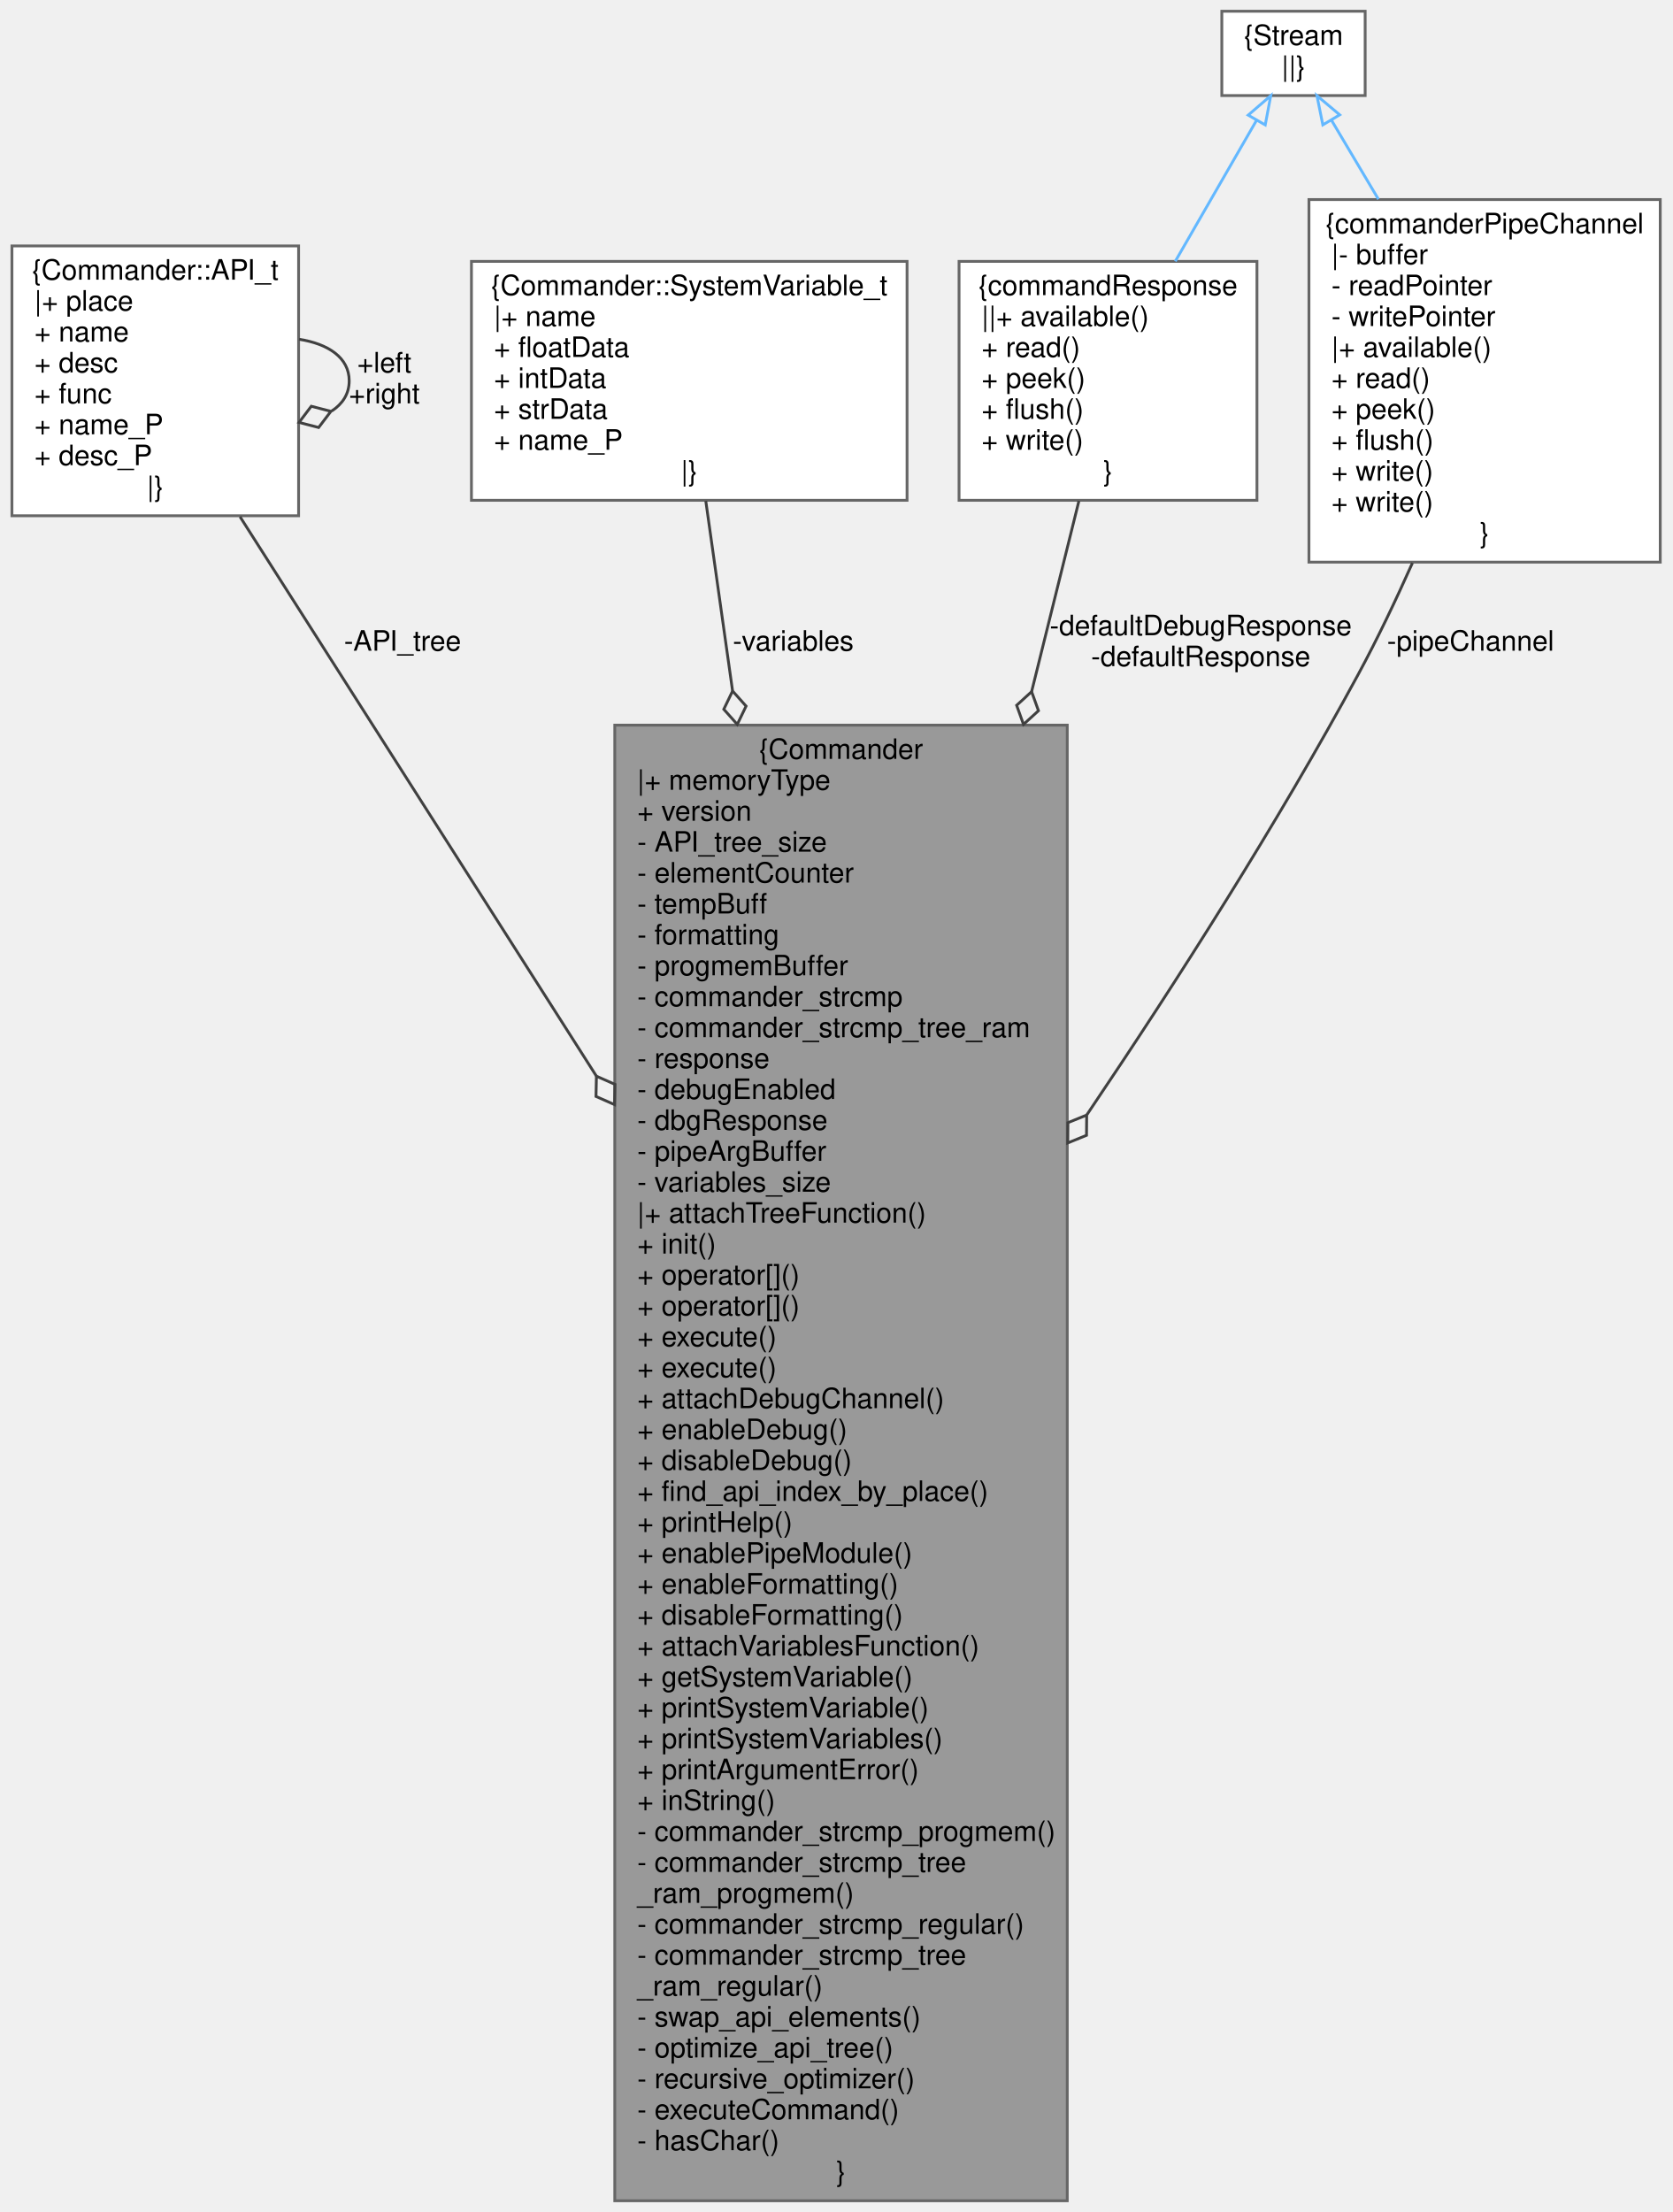
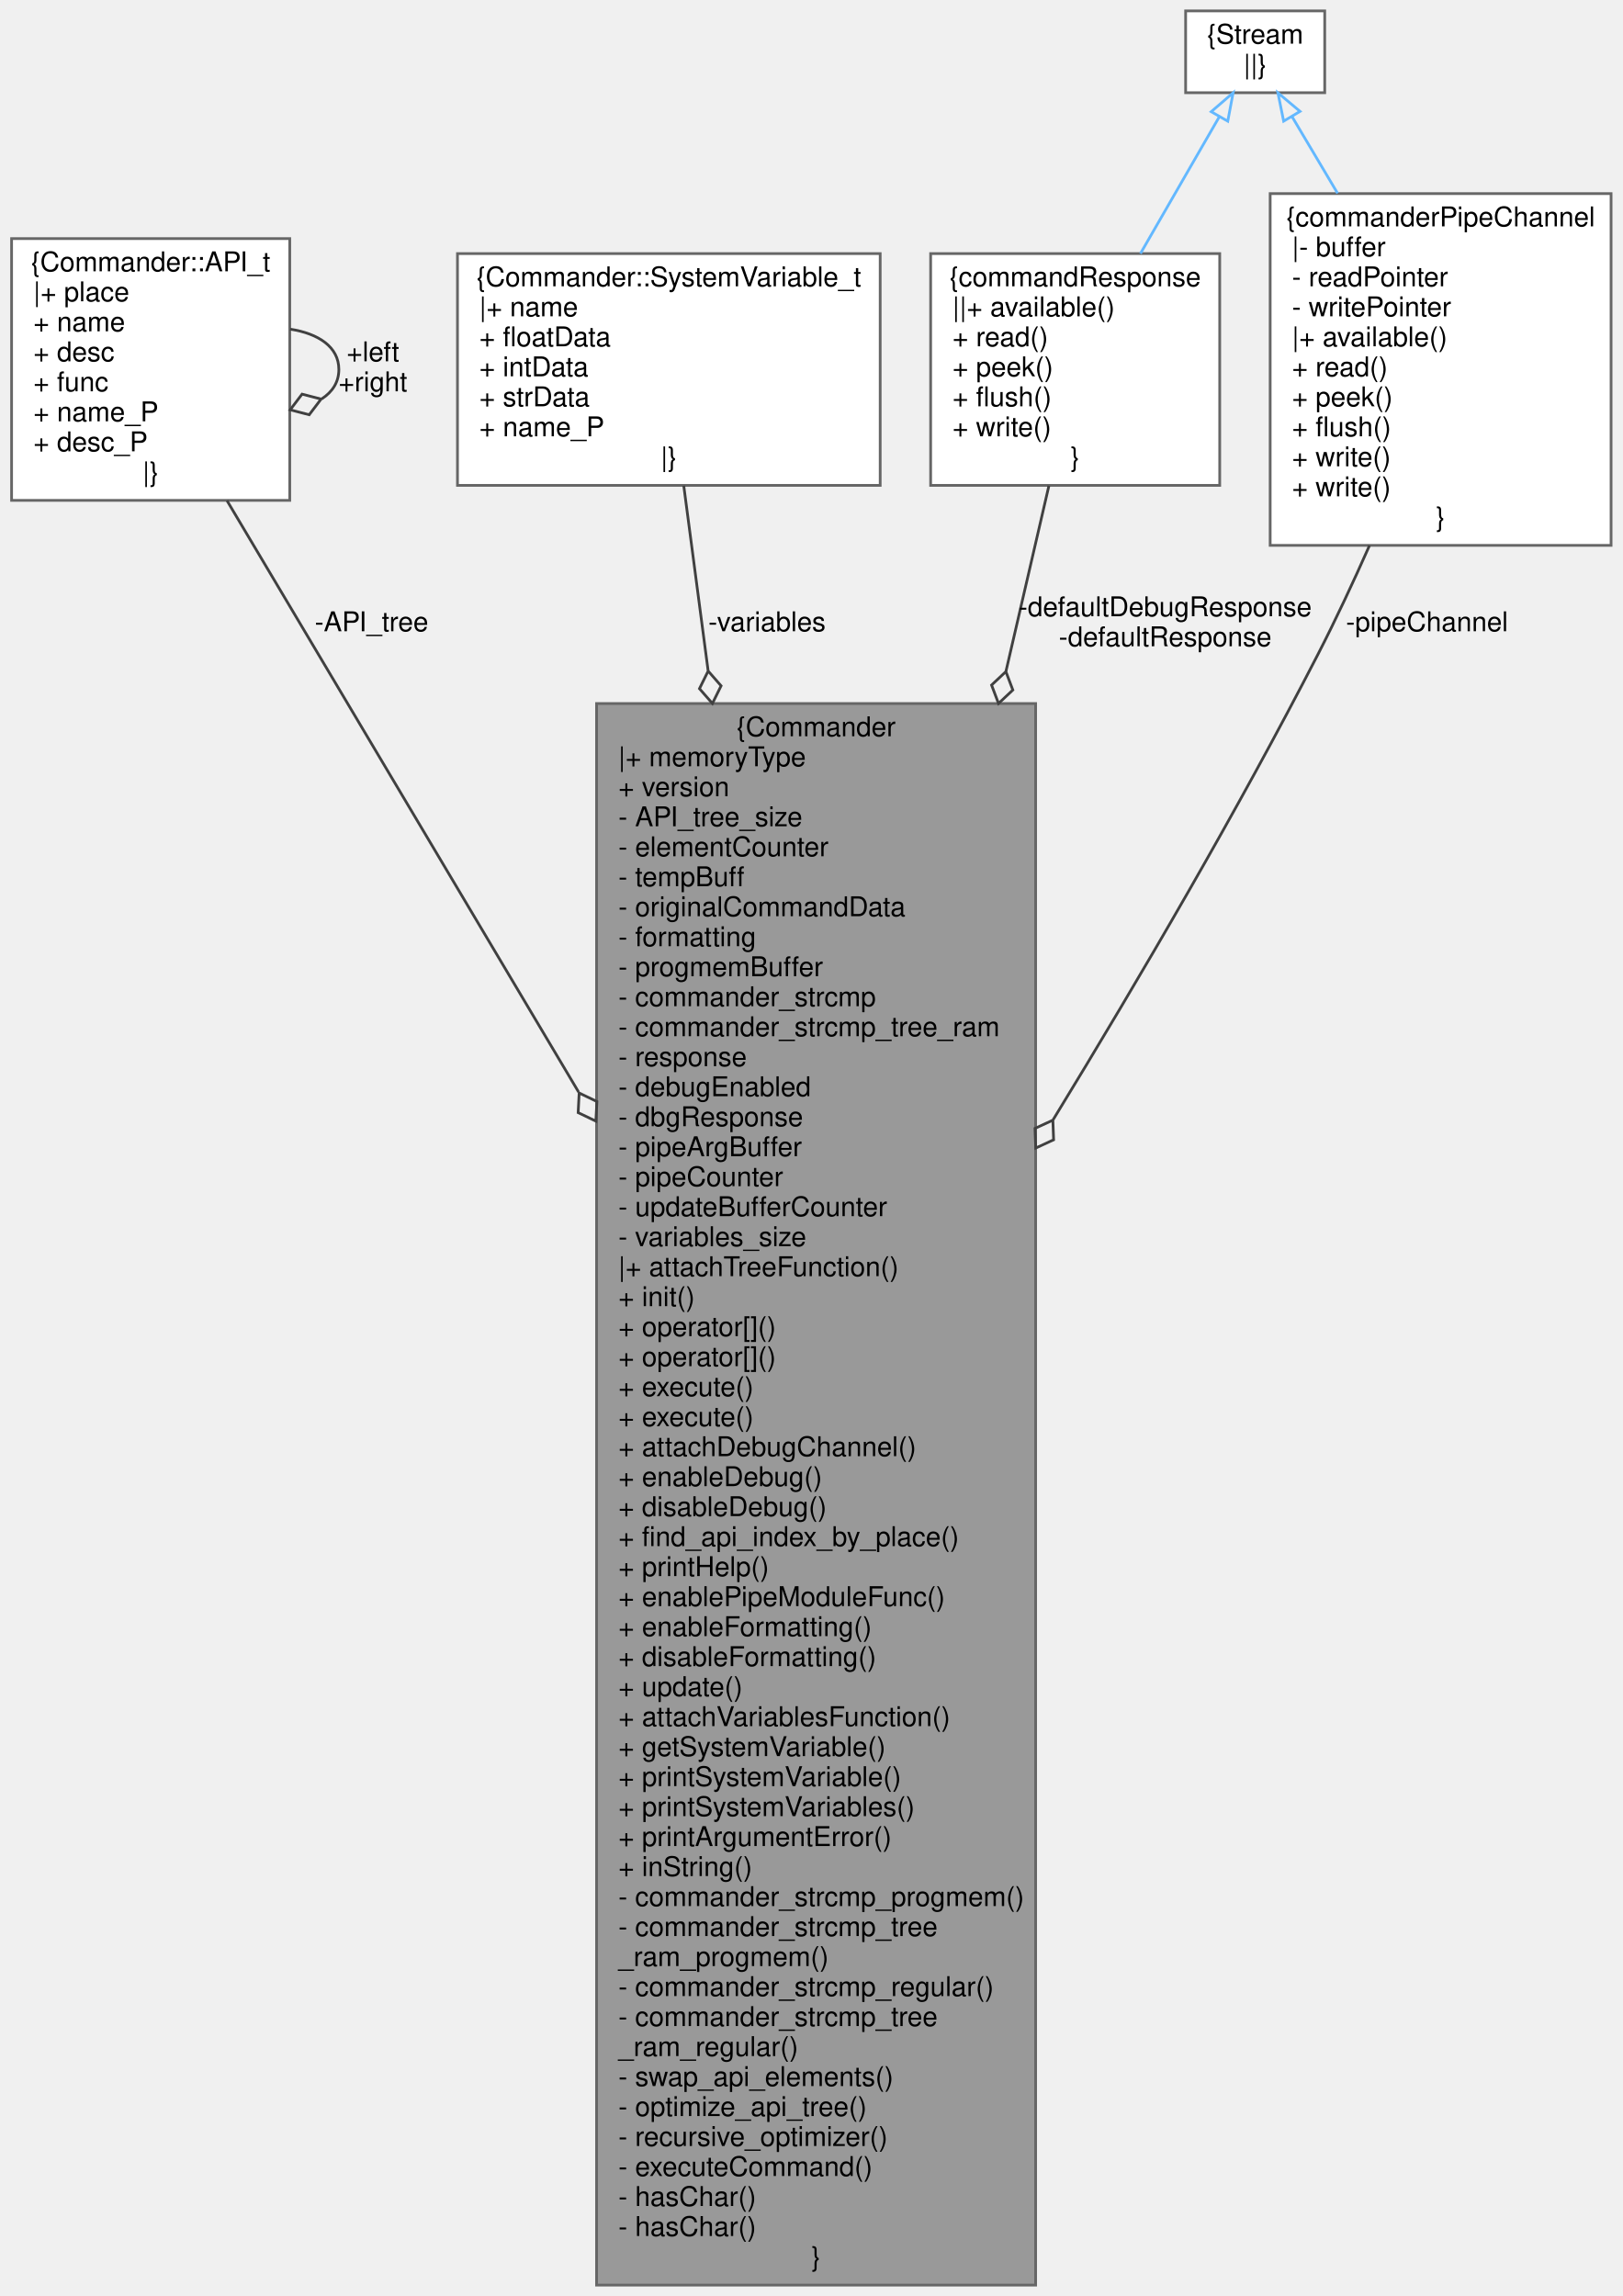
- <svg xmlns="http://www.w3.org/2000/svg" xmlns:xlink="http://www.w3.org/1999/xlink" width="595pt" height="787pt" viewBox="0.00 0.00 594.50 787.00">
-   <g id="graph0" class="graph" transform="scale(1 1) rotate(0) translate(4 783)">
+ <svg xmlns="http://www.w3.org/2000/svg" xmlns:xlink="http://www.w3.org/1999/xlink" width="595pt" height="842pt" viewBox="0.00 0.00 594.50 842.00">
+   <g id="graph0" class="graph" transform="scale(1 1) rotate(0) translate(4 838)">
    <g id="node1" class="node">
      <g id="a_node1">
        <a xlink:title="Commander class.">
-           <polygon fill="#999999" stroke="#666666" points="375.5,-525 214.5,-525 214.5,0 375.5,0 375.5,-525" />
-           <text text-anchor="middle" x="295" y="-513" font-family="Helvetica,sans-Serif" font-size="10.00">{Commander</text>
-           <text text-anchor="start" x="222.5" y="-502" font-family="Helvetica,sans-Serif" font-size="10.00">|+ memoryType</text>
-           <text text-anchor="start" x="222.5" y="-491" font-family="Helvetica,sans-Serif" font-size="10.00">+ version</text>
-           <text text-anchor="start" x="222.5" y="-480" font-family="Helvetica,sans-Serif" font-size="10.00">- API_tree_size</text>
-           <text text-anchor="start" x="222.5" y="-469" font-family="Helvetica,sans-Serif" font-size="10.00">- elementCounter</text>
-           <text text-anchor="start" x="222.5" y="-458" font-family="Helvetica,sans-Serif" font-size="10.00">- tempBuff</text>
-           <text text-anchor="start" x="222.5" y="-447" font-family="Helvetica,sans-Serif" font-size="10.00">- formatting</text>
-           <text text-anchor="start" x="222.5" y="-436" font-family="Helvetica,sans-Serif" font-size="10.00">- progmemBuffer</text>
-           <text text-anchor="start" x="222.5" y="-425" font-family="Helvetica,sans-Serif" font-size="10.00">- commander_strcmp</text>
-           <text text-anchor="start" x="222.5" y="-414" font-family="Helvetica,sans-Serif" font-size="10.00">- commander_strcmp_tree_ram</text>
-           <text text-anchor="start" x="222.5" y="-403" font-family="Helvetica,sans-Serif" font-size="10.00">- response</text>
-           <text text-anchor="start" x="222.5" y="-392" font-family="Helvetica,sans-Serif" font-size="10.00">- debugEnabled</text>
-           <text text-anchor="start" x="222.5" y="-381" font-family="Helvetica,sans-Serif" font-size="10.00">- dbgResponse</text>
-           <text text-anchor="start" x="222.5" y="-370" font-family="Helvetica,sans-Serif" font-size="10.00">- pipeArgBuffer</text>
-           <text text-anchor="start" x="222.5" y="-359" font-family="Helvetica,sans-Serif" font-size="10.00">- variables_size</text>
-           <text text-anchor="start" x="222.5" y="-348" font-family="Helvetica,sans-Serif" font-size="10.00">|+ attachTreeFunction()</text>
-           <text text-anchor="start" x="222.5" y="-337" font-family="Helvetica,sans-Serif" font-size="10.00">+ init()</text>
-           <text text-anchor="start" x="222.5" y="-326" font-family="Helvetica,sans-Serif" font-size="10.00">+ operator[]()</text>
-           <text text-anchor="start" x="222.5" y="-315" font-family="Helvetica,sans-Serif" font-size="10.00">+ operator[]()</text>
-           <text text-anchor="start" x="222.5" y="-304" font-family="Helvetica,sans-Serif" font-size="10.00">+ execute()</text>
-           <text text-anchor="start" x="222.5" y="-293" font-family="Helvetica,sans-Serif" font-size="10.00">+ execute()</text>
-           <text text-anchor="start" x="222.5" y="-282" font-family="Helvetica,sans-Serif" font-size="10.00">+ attachDebugChannel()</text>
-           <text text-anchor="start" x="222.5" y="-271" font-family="Helvetica,sans-Serif" font-size="10.00">+ enableDebug()</text>
-           <text text-anchor="start" x="222.5" y="-260" font-family="Helvetica,sans-Serif" font-size="10.00">+ disableDebug()</text>
-           <text text-anchor="start" x="222.5" y="-249" font-family="Helvetica,sans-Serif" font-size="10.00">+ find_api_index_by_place()</text>
-           <text text-anchor="start" x="222.5" y="-238" font-family="Helvetica,sans-Serif" font-size="10.00">+ printHelp()</text>
-           <text text-anchor="start" x="222.5" y="-227" font-family="Helvetica,sans-Serif" font-size="10.00">+ enablePipeModule()</text>
-           <text text-anchor="start" x="222.5" y="-216" font-family="Helvetica,sans-Serif" font-size="10.00">+ enableFormatting()</text>
-           <text text-anchor="start" x="222.5" y="-205" font-family="Helvetica,sans-Serif" font-size="10.00">+ disableFormatting()</text>
-           <text text-anchor="start" x="222.5" y="-194" font-family="Helvetica,sans-Serif" font-size="10.00">+ attachVariablesFunction()</text>
-           <text text-anchor="start" x="222.5" y="-183" font-family="Helvetica,sans-Serif" font-size="10.00">+ getSystemVariable()</text>
-           <text text-anchor="start" x="222.5" y="-172" font-family="Helvetica,sans-Serif" font-size="10.00">+ printSystemVariable()</text>
-           <text text-anchor="start" x="222.5" y="-161" font-family="Helvetica,sans-Serif" font-size="10.00">+ printSystemVariables()</text>
-           <text text-anchor="start" x="222.5" y="-150" font-family="Helvetica,sans-Serif" font-size="10.00">+ printArgumentError()</text>
-           <text text-anchor="start" x="222.5" y="-139" font-family="Helvetica,sans-Serif" font-size="10.00">+ inString()</text>
-           <text text-anchor="start" x="222.5" y="-128" font-family="Helvetica,sans-Serif" font-size="10.00">- commander_strcmp_progmem()</text>
-           <text text-anchor="start" x="222.5" y="-117" font-family="Helvetica,sans-Serif" font-size="10.00">- commander_strcmp_tree</text>
-           <text text-anchor="start" x="222.5" y="-106" font-family="Helvetica,sans-Serif" font-size="10.00">_ram_progmem()</text>
-           <text text-anchor="start" x="222.5" y="-95" font-family="Helvetica,sans-Serif" font-size="10.00">- commander_strcmp_regular()</text>
-           <text text-anchor="start" x="222.5" y="-84" font-family="Helvetica,sans-Serif" font-size="10.00">- commander_strcmp_tree</text>
-           <text text-anchor="start" x="222.5" y="-73" font-family="Helvetica,sans-Serif" font-size="10.00">_ram_regular()</text>
-           <text text-anchor="start" x="222.5" y="-62" font-family="Helvetica,sans-Serif" font-size="10.00">- swap_api_elements()</text>
-           <text text-anchor="start" x="222.5" y="-51" font-family="Helvetica,sans-Serif" font-size="10.00">- optimize_api_tree()</text>
-           <text text-anchor="start" x="222.5" y="-40" font-family="Helvetica,sans-Serif" font-size="10.00">- recursive_optimizer()</text>
-           <text text-anchor="start" x="222.5" y="-29" font-family="Helvetica,sans-Serif" font-size="10.00">- executeCommand()</text>
+           <polygon fill="#999999" stroke="#666666" points="375.5,-580 214.5,-580 214.5,0 375.5,0 375.5,-580" />
+           <text text-anchor="middle" x="295" y="-568" font-family="Helvetica,sans-Serif" font-size="10.00">{Commander</text>
+           <text text-anchor="start" x="222.5" y="-557" font-family="Helvetica,sans-Serif" font-size="10.00">|+ memoryType</text>
+           <text text-anchor="start" x="222.5" y="-546" font-family="Helvetica,sans-Serif" font-size="10.00">+ version</text>
+           <text text-anchor="start" x="222.5" y="-535" font-family="Helvetica,sans-Serif" font-size="10.00">- API_tree_size</text>
+           <text text-anchor="start" x="222.5" y="-524" font-family="Helvetica,sans-Serif" font-size="10.00">- elementCounter</text>
+           <text text-anchor="start" x="222.5" y="-513" font-family="Helvetica,sans-Serif" font-size="10.00">- tempBuff</text>
+           <text text-anchor="start" x="222.5" y="-502" font-family="Helvetica,sans-Serif" font-size="10.00">- originalCommandData</text>
+           <text text-anchor="start" x="222.5" y="-491" font-family="Helvetica,sans-Serif" font-size="10.00">- formatting</text>
+           <text text-anchor="start" x="222.5" y="-480" font-family="Helvetica,sans-Serif" font-size="10.00">- progmemBuffer</text>
+           <text text-anchor="start" x="222.5" y="-469" font-family="Helvetica,sans-Serif" font-size="10.00">- commander_strcmp</text>
+           <text text-anchor="start" x="222.5" y="-458" font-family="Helvetica,sans-Serif" font-size="10.00">- commander_strcmp_tree_ram</text>
+           <text text-anchor="start" x="222.5" y="-447" font-family="Helvetica,sans-Serif" font-size="10.00">- response</text>
+           <text text-anchor="start" x="222.5" y="-436" font-family="Helvetica,sans-Serif" font-size="10.00">- debugEnabled</text>
+           <text text-anchor="start" x="222.5" y="-425" font-family="Helvetica,sans-Serif" font-size="10.00">- dbgResponse</text>
+           <text text-anchor="start" x="222.5" y="-414" font-family="Helvetica,sans-Serif" font-size="10.00">- pipeArgBuffer</text>
+           <text text-anchor="start" x="222.5" y="-403" font-family="Helvetica,sans-Serif" font-size="10.00">- pipeCounter</text>
+           <text text-anchor="start" x="222.5" y="-392" font-family="Helvetica,sans-Serif" font-size="10.00">- updateBufferCounter</text>
+           <text text-anchor="start" x="222.5" y="-381" font-family="Helvetica,sans-Serif" font-size="10.00">- variables_size</text>
+           <text text-anchor="start" x="222.5" y="-370" font-family="Helvetica,sans-Serif" font-size="10.00">|+ attachTreeFunction()</text>
+           <text text-anchor="start" x="222.5" y="-359" font-family="Helvetica,sans-Serif" font-size="10.00">+ init()</text>
+           <text text-anchor="start" x="222.5" y="-348" font-family="Helvetica,sans-Serif" font-size="10.00">+ operator[]()</text>
+           <text text-anchor="start" x="222.5" y="-337" font-family="Helvetica,sans-Serif" font-size="10.00">+ operator[]()</text>
+           <text text-anchor="start" x="222.5" y="-326" font-family="Helvetica,sans-Serif" font-size="10.00">+ execute()</text>
+           <text text-anchor="start" x="222.5" y="-315" font-family="Helvetica,sans-Serif" font-size="10.00">+ execute()</text>
+           <text text-anchor="start" x="222.5" y="-304" font-family="Helvetica,sans-Serif" font-size="10.00">+ attachDebugChannel()</text>
+           <text text-anchor="start" x="222.5" y="-293" font-family="Helvetica,sans-Serif" font-size="10.00">+ enableDebug()</text>
+           <text text-anchor="start" x="222.5" y="-282" font-family="Helvetica,sans-Serif" font-size="10.00">+ disableDebug()</text>
+           <text text-anchor="start" x="222.5" y="-271" font-family="Helvetica,sans-Serif" font-size="10.00">+ find_api_index_by_place()</text>
+           <text text-anchor="start" x="222.5" y="-260" font-family="Helvetica,sans-Serif" font-size="10.00">+ printHelp()</text>
+           <text text-anchor="start" x="222.5" y="-249" font-family="Helvetica,sans-Serif" font-size="10.00">+ enablePipeModuleFunc()</text>
+           <text text-anchor="start" x="222.5" y="-238" font-family="Helvetica,sans-Serif" font-size="10.00">+ enableFormatting()</text>
+           <text text-anchor="start" x="222.5" y="-227" font-family="Helvetica,sans-Serif" font-size="10.00">+ disableFormatting()</text>
+           <text text-anchor="start" x="222.5" y="-216" font-family="Helvetica,sans-Serif" font-size="10.00">+ update()</text>
+           <text text-anchor="start" x="222.5" y="-205" font-family="Helvetica,sans-Serif" font-size="10.00">+ attachVariablesFunction()</text>
+           <text text-anchor="start" x="222.5" y="-194" font-family="Helvetica,sans-Serif" font-size="10.00">+ getSystemVariable()</text>
+           <text text-anchor="start" x="222.5" y="-183" font-family="Helvetica,sans-Serif" font-size="10.00">+ printSystemVariable()</text>
+           <text text-anchor="start" x="222.5" y="-172" font-family="Helvetica,sans-Serif" font-size="10.00">+ printSystemVariables()</text>
+           <text text-anchor="start" x="222.5" y="-161" font-family="Helvetica,sans-Serif" font-size="10.00">+ printArgumentError()</text>
+           <text text-anchor="start" x="222.5" y="-150" font-family="Helvetica,sans-Serif" font-size="10.00">+ inString()</text>
+           <text text-anchor="start" x="222.5" y="-139" font-family="Helvetica,sans-Serif" font-size="10.00">- commander_strcmp_progmem()</text>
+           <text text-anchor="start" x="222.5" y="-128" font-family="Helvetica,sans-Serif" font-size="10.00">- commander_strcmp_tree</text>
+           <text text-anchor="start" x="222.5" y="-117" font-family="Helvetica,sans-Serif" font-size="10.00">_ram_progmem()</text>
+           <text text-anchor="start" x="222.5" y="-106" font-family="Helvetica,sans-Serif" font-size="10.00">- commander_strcmp_regular()</text>
+           <text text-anchor="start" x="222.5" y="-95" font-family="Helvetica,sans-Serif" font-size="10.00">- commander_strcmp_tree</text>
+           <text text-anchor="start" x="222.5" y="-84" font-family="Helvetica,sans-Serif" font-size="10.00">_ram_regular()</text>
+           <text text-anchor="start" x="222.5" y="-73" font-family="Helvetica,sans-Serif" font-size="10.00">- swap_api_elements()</text>
+           <text text-anchor="start" x="222.5" y="-62" font-family="Helvetica,sans-Serif" font-size="10.00">- optimize_api_tree()</text>
+           <text text-anchor="start" x="222.5" y="-51" font-family="Helvetica,sans-Serif" font-size="10.00">- recursive_optimizer()</text>
+           <text text-anchor="start" x="222.5" y="-40" font-family="Helvetica,sans-Serif" font-size="10.00">- executeCommand()</text>
+           <text text-anchor="start" x="222.5" y="-29" font-family="Helvetica,sans-Serif" font-size="10.00">- hasChar()</text>
          <text text-anchor="start" x="222.5" y="-18" font-family="Helvetica,sans-Serif" font-size="10.00">- hasChar()</text>
          <text text-anchor="middle" x="295" y="-7" font-family="Helvetica,sans-Serif" font-size="10.00">}</text>
        </a>
      </g>
    </g>
    <g id="node2" class="node">
      <g id="a_node2">
        <a xlink:href="struct_commander_1_1_a_p_i__t.html" target="_top" xlink:title="Structure for command data.">
-           <polygon fill="white" stroke="#666666" points="102,-695.5 0,-695.5 0,-599.5 102,-599.5 102,-695.5" />
-           <text text-anchor="middle" x="51" y="-683.5" font-family="Helvetica,sans-Serif" font-size="10.00">{Commander::API_t</text>
-           <text text-anchor="start" x="8" y="-672.5" font-family="Helvetica,sans-Serif" font-size="10.00">|+ place</text>
-           <text text-anchor="start" x="8" y="-661.5" font-family="Helvetica,sans-Serif" font-size="10.00">+ name</text>
-           <text text-anchor="start" x="8" y="-650.5" font-family="Helvetica,sans-Serif" font-size="10.00">+ desc</text>
-           <text text-anchor="start" x="8" y="-639.5" font-family="Helvetica,sans-Serif" font-size="10.00">+ func</text>
-           <text text-anchor="start" x="8" y="-628.5" font-family="Helvetica,sans-Serif" font-size="10.00">+ name_P</text>
-           <text text-anchor="start" x="8" y="-617.5" font-family="Helvetica,sans-Serif" font-size="10.00">+ desc_P</text>
-           <text text-anchor="middle" x="51" y="-606.5" font-family="Helvetica,sans-Serif" font-size="10.00">|}</text>
+           <polygon fill="white" stroke="#666666" points="102,-750.5 0,-750.5 0,-654.5 102,-654.5 102,-750.5" />
+           <text text-anchor="middle" x="51" y="-738.5" font-family="Helvetica,sans-Serif" font-size="10.00">{Commander::API_t</text>
+           <text text-anchor="start" x="8" y="-727.5" font-family="Helvetica,sans-Serif" font-size="10.00">|+ place</text>
+           <text text-anchor="start" x="8" y="-716.5" font-family="Helvetica,sans-Serif" font-size="10.00">+ name</text>
+           <text text-anchor="start" x="8" y="-705.5" font-family="Helvetica,sans-Serif" font-size="10.00">+ desc</text>
+           <text text-anchor="start" x="8" y="-694.5" font-family="Helvetica,sans-Serif" font-size="10.00">+ func</text>
+           <text text-anchor="start" x="8" y="-683.5" font-family="Helvetica,sans-Serif" font-size="10.00">+ name_P</text>
+           <text text-anchor="start" x="8" y="-672.5" font-family="Helvetica,sans-Serif" font-size="10.00">+ desc_P</text>
+           <text text-anchor="middle" x="51" y="-661.5" font-family="Helvetica,sans-Serif" font-size="10.00">|}</text>
        </a>
      </g>
    </g>
    <g id="edge1" class="edge">
-       <path fill="none" stroke="#404040" d="M81.16,-599.15C112.7,-549.65 163.67,-469.65 207.94,-400.16" />
-       <polygon fill="none" stroke="#404040" points="207.97,-400.11 207.82,-392.9 214.42,-389.99 214.57,-397.2 207.97,-400.11" />
-       <text text-anchor="middle" x="139" y="-551.5" font-family="Helvetica,sans-Serif" font-size="10.00"> -API_tree</text>
+       <path fill="none" stroke="#404040" d="M78.99,-654.41C110.31,-601.71 162.61,-513.72 207.91,-437.52" />
+       <polygon fill="none" stroke="#404040" points="208.12,-437.17 207.75,-429.97 214.25,-426.85 214.62,-434.05 208.12,-437.17" />
+       <text text-anchor="middle" x="132" y="-606.5" font-family="Helvetica,sans-Serif" font-size="10.00"> -API_tree</text>
    </g>
    <g id="edge2" class="edge">
-       <path fill="none" stroke="#404040" d="M102.15,-662.29C112.55,-660.68 120,-655.75 120,-647.5 120,-642.86 117.64,-639.27 113.73,-636.73" />
-       <polygon fill="none" stroke="#404040" points="113.49,-636.65 106.51,-638.46 102.15,-632.71 109.13,-630.9 113.49,-636.65" />
-       <text text-anchor="middle" x="132.5" y="-650.5" font-family="Helvetica,sans-Serif" font-size="10.00"> +left</text>
-       <text text-anchor="middle" x="132.5" y="-639.5" font-family="Helvetica,sans-Serif" font-size="10.00">+right</text>
+       <path fill="none" stroke="#404040" d="M102.15,-717.29C112.55,-715.68 120,-710.75 120,-702.5 120,-697.86 117.64,-694.27 113.73,-691.73" />
+       <polygon fill="none" stroke="#404040" points="113.49,-691.65 106.51,-693.46 102.15,-687.71 109.13,-685.9 113.49,-691.65" />
+       <text text-anchor="middle" x="132.5" y="-705.5" font-family="Helvetica,sans-Serif" font-size="10.00"> +left</text>
+       <text text-anchor="middle" x="132.5" y="-694.5" font-family="Helvetica,sans-Serif" font-size="10.00">+right</text>
    </g>
    <g id="node3" class="node">
      <g id="a_node3">
        <a xlink:href="struct_commander_1_1_system_variable__t.html" target="_top" xlink:title="Structure for system variable data.">
-           <polygon fill="white" stroke="#666666" points="318.5,-690 163.5,-690 163.5,-605 318.5,-605 318.5,-690" />
-           <text text-anchor="middle" x="241" y="-678" font-family="Helvetica,sans-Serif" font-size="10.00">{Commander::SystemVariable_t</text>
-           <text text-anchor="start" x="171.5" y="-667" font-family="Helvetica,sans-Serif" font-size="10.00">|+ name</text>
-           <text text-anchor="start" x="171.5" y="-656" font-family="Helvetica,sans-Serif" font-size="10.00">+ floatData</text>
-           <text text-anchor="start" x="171.5" y="-645" font-family="Helvetica,sans-Serif" font-size="10.00">+ intData</text>
-           <text text-anchor="start" x="171.5" y="-634" font-family="Helvetica,sans-Serif" font-size="10.00">+ strData</text>
-           <text text-anchor="start" x="171.5" y="-623" font-family="Helvetica,sans-Serif" font-size="10.00">+ name_P</text>
-           <text text-anchor="middle" x="241" y="-612" font-family="Helvetica,sans-Serif" font-size="10.00">|}</text>
+           <polygon fill="white" stroke="#666666" points="318.5,-745 163.5,-745 163.5,-660 318.5,-660 318.5,-745" />
+           <text text-anchor="middle" x="241" y="-733" font-family="Helvetica,sans-Serif" font-size="10.00">{Commander::SystemVariable_t</text>
+           <text text-anchor="start" x="171.5" y="-722" font-family="Helvetica,sans-Serif" font-size="10.00">|+ name</text>
+           <text text-anchor="start" x="171.5" y="-711" font-family="Helvetica,sans-Serif" font-size="10.00">+ floatData</text>
+           <text text-anchor="start" x="171.5" y="-700" font-family="Helvetica,sans-Serif" font-size="10.00">+ intData</text>
+           <text text-anchor="start" x="171.5" y="-689" font-family="Helvetica,sans-Serif" font-size="10.00">+ strData</text>
+           <text text-anchor="start" x="171.5" y="-678" font-family="Helvetica,sans-Serif" font-size="10.00">+ name_P</text>
+           <text text-anchor="middle" x="241" y="-667" font-family="Helvetica,sans-Serif" font-size="10.00">|}</text>
        </a>
      </g>
    </g>
    <g id="edge3" class="edge">
-       <path fill="none" stroke="#404040" d="M246.88,-604.78C249.48,-586.37 252.77,-563.05 256.4,-537.28" />
-       <polygon fill="none" stroke="#404040" points="256.42,-537.15 253.29,-530.65 258.09,-525.27 261.22,-531.77 256.42,-537.15" />
-       <text text-anchor="middle" x="278" y="-551.5" font-family="Helvetica,sans-Serif" font-size="10.00"> -variables</text>
+       <path fill="none" stroke="#404040" d="M246.47,-659.88C248.89,-641.5 251.97,-618.14 255.39,-592.14" />
+       <polygon fill="none" stroke="#404040" points="255.42,-591.92 252.23,-585.45 256.98,-580.02 260.16,-586.49 255.42,-591.92" />
+       <text text-anchor="middle" x="277" y="-606.5" font-family="Helvetica,sans-Serif" font-size="10.00"> -variables</text>
    </g>
    <g id="node4" class="node">
      <g id="a_node4">
        <a xlink:href="classcommand_response.html" target="_top" xlink:title="Default response class.">
-           <polygon fill="white" stroke="#666666" points="443,-690 337,-690 337,-605 443,-605 443,-690" />
-           <text text-anchor="middle" x="390" y="-678" font-family="Helvetica,sans-Serif" font-size="10.00">{commandResponse</text>
-           <text text-anchor="start" x="345" y="-667" font-family="Helvetica,sans-Serif" font-size="10.00">||+ available()</text>
-           <text text-anchor="start" x="345" y="-656" font-family="Helvetica,sans-Serif" font-size="10.00">+ read()</text>
-           <text text-anchor="start" x="345" y="-645" font-family="Helvetica,sans-Serif" font-size="10.00">+ peek()</text>
-           <text text-anchor="start" x="345" y="-634" font-family="Helvetica,sans-Serif" font-size="10.00">+ flush()</text>
-           <text text-anchor="start" x="345" y="-623" font-family="Helvetica,sans-Serif" font-size="10.00">+ write()</text>
-           <text text-anchor="middle" x="390" y="-612" font-family="Helvetica,sans-Serif" font-size="10.00">}</text>
+           <polygon fill="white" stroke="#666666" points="443,-745 337,-745 337,-660 443,-660 443,-745" />
+           <text text-anchor="middle" x="390" y="-733" font-family="Helvetica,sans-Serif" font-size="10.00">{commandResponse</text>
+           <text text-anchor="start" x="345" y="-722" font-family="Helvetica,sans-Serif" font-size="10.00">||+ available()</text>
+           <text text-anchor="start" x="345" y="-711" font-family="Helvetica,sans-Serif" font-size="10.00">+ read()</text>
+           <text text-anchor="start" x="345" y="-700" font-family="Helvetica,sans-Serif" font-size="10.00">+ peek()</text>
+           <text text-anchor="start" x="345" y="-689" font-family="Helvetica,sans-Serif" font-size="10.00">+ flush()</text>
+           <text text-anchor="start" x="345" y="-678" font-family="Helvetica,sans-Serif" font-size="10.00">+ write()</text>
+           <text text-anchor="middle" x="390" y="-667" font-family="Helvetica,sans-Serif" font-size="10.00">}</text>
        </a>
      </g>
    </g>
    <g id="edge4" class="edge">
-       <path fill="none" stroke="#404040" d="M379.65,-604.78C375.07,-586.29 369.25,-562.84 362.82,-536.93" />
-       <polygon fill="none" stroke="#404040" points="362.82,-536.92 357.49,-532.06 359.93,-525.27 365.26,-530.13 362.82,-536.92" />
-       <text text-anchor="middle" x="423" y="-557" font-family="Helvetica,sans-Serif" font-size="10.00"> -defaultDebugResponse</text>
-       <text text-anchor="middle" x="423" y="-546" font-family="Helvetica,sans-Serif" font-size="10.00">-defaultResponse</text>
+       <path fill="none" stroke="#404040" d="M380.37,-659.88C376.09,-641.41 370.66,-617.93 364.61,-591.79" />
+       <polygon fill="none" stroke="#404040" points="364.59,-591.71 359.34,-586.77 361.89,-580.02 367.14,-584.96 364.59,-591.71" />
+       <text text-anchor="middle" x="423" y="-612" font-family="Helvetica,sans-Serif" font-size="10.00"> -defaultDebugResponse</text>
+       <text text-anchor="middle" x="423" y="-601" font-family="Helvetica,sans-Serif" font-size="10.00">-defaultResponse</text>
    </g>
    <g id="node5" class="node">
      <g id="a_node5">
        <a xlink:title=" ">
-           <polygon fill="white" stroke="#666666" points="481.5,-779 430.5,-779 430.5,-749 481.5,-749 481.5,-779" />
-           <text text-anchor="middle" x="456" y="-767" font-family="Helvetica,sans-Serif" font-size="10.00">{Stream</text>
-           <text text-anchor="middle" x="456" y="-756" font-family="Helvetica,sans-Serif" font-size="10.00">||}</text>
+           <polygon fill="white" stroke="#666666" points="481.5,-834 430.5,-834 430.5,-804 481.5,-804 481.5,-834" />
+           <text text-anchor="middle" x="456" y="-822" font-family="Helvetica,sans-Serif" font-size="10.00">{Stream</text>
+           <text text-anchor="middle" x="456" y="-811" font-family="Helvetica,sans-Serif" font-size="10.00">||}</text>
        </a>
      </g>
    </g>
    <g id="edge5" class="edge">
-       <path fill="none" stroke="#63b8ff" d="M442.9,-740.27C434.63,-725.93 423.71,-706.98 413.94,-690.03" />
-       <polygon fill="none" stroke="#63b8ff" points="439.88,-742.04 447.91,-748.96 445.95,-738.55 439.88,-742.04" />
+       <path fill="none" stroke="#63b8ff" d="M442.9,-795.27C434.63,-780.93 423.71,-761.98 413.94,-745.03" />
+       <polygon fill="none" stroke="#63b8ff" points="439.88,-797.04 447.91,-803.96 445.95,-793.55 439.88,-797.04" />
    </g>
    <g id="node6" class="node">
      <g id="a_node6">
        <a xlink:href="classcommander_pipe_channel.html" target="_top" xlink:title=" ">
-           <polygon fill="white" stroke="#666666" points="586.5,-712 461.5,-712 461.5,-583 586.5,-583 586.5,-712" />
-           <text text-anchor="middle" x="524" y="-700" font-family="Helvetica,sans-Serif" font-size="10.00">{commanderPipeChannel</text>
-           <text text-anchor="start" x="469.5" y="-689" font-family="Helvetica,sans-Serif" font-size="10.00">|- buffer</text>
-           <text text-anchor="start" x="469.5" y="-678" font-family="Helvetica,sans-Serif" font-size="10.00">- readPointer</text>
-           <text text-anchor="start" x="469.5" y="-667" font-family="Helvetica,sans-Serif" font-size="10.00">- writePointer</text>
-           <text text-anchor="start" x="469.5" y="-656" font-family="Helvetica,sans-Serif" font-size="10.00">|+ available()</text>
-           <text text-anchor="start" x="469.5" y="-645" font-family="Helvetica,sans-Serif" font-size="10.00">+ read()</text>
-           <text text-anchor="start" x="469.5" y="-634" font-family="Helvetica,sans-Serif" font-size="10.00">+ peek()</text>
-           <text text-anchor="start" x="469.5" y="-623" font-family="Helvetica,sans-Serif" font-size="10.00">+ flush()</text>
-           <text text-anchor="start" x="469.5" y="-612" font-family="Helvetica,sans-Serif" font-size="10.00">+ write()</text>
-           <text text-anchor="start" x="469.5" y="-601" font-family="Helvetica,sans-Serif" font-size="10.00">+ write()</text>
-           <text text-anchor="middle" x="524" y="-590" font-family="Helvetica,sans-Serif" font-size="10.00">}</text>
+           <polygon fill="white" stroke="#666666" points="586.5,-767 461.5,-767 461.5,-638 586.5,-638 586.5,-767" />
+           <text text-anchor="middle" x="524" y="-755" font-family="Helvetica,sans-Serif" font-size="10.00">{commanderPipeChannel</text>
+           <text text-anchor="start" x="469.5" y="-744" font-family="Helvetica,sans-Serif" font-size="10.00">|- buffer</text>
+           <text text-anchor="start" x="469.5" y="-733" font-family="Helvetica,sans-Serif" font-size="10.00">- readPointer</text>
+           <text text-anchor="start" x="469.5" y="-722" font-family="Helvetica,sans-Serif" font-size="10.00">- writePointer</text>
+           <text text-anchor="start" x="469.5" y="-711" font-family="Helvetica,sans-Serif" font-size="10.00">|+ available()</text>
+           <text text-anchor="start" x="469.5" y="-700" font-family="Helvetica,sans-Serif" font-size="10.00">+ read()</text>
+           <text text-anchor="start" x="469.5" y="-689" font-family="Helvetica,sans-Serif" font-size="10.00">+ peek()</text>
+           <text text-anchor="start" x="469.5" y="-678" font-family="Helvetica,sans-Serif" font-size="10.00">+ flush()</text>
+           <text text-anchor="start" x="469.5" y="-667" font-family="Helvetica,sans-Serif" font-size="10.00">+ write()</text>
+           <text text-anchor="start" x="469.5" y="-656" font-family="Helvetica,sans-Serif" font-size="10.00">+ write()</text>
+           <text text-anchor="middle" x="524" y="-645" font-family="Helvetica,sans-Serif" font-size="10.00">}</text>
        </a>
      </g>
    </g>
    <g id="edge7" class="edge">
-       <path fill="none" stroke="#63b8ff" d="M469.46,-740.33C474.38,-732.04 480.22,-722.21 486.22,-712.11" />
-       <polygon fill="none" stroke="#63b8ff" points="466.44,-738.57 464.34,-748.96 472.45,-742.15 466.44,-738.57" />
+       <path fill="none" stroke="#63b8ff" d="M469.46,-795.33C474.38,-787.04 480.22,-777.21 486.22,-767.11" />
+       <polygon fill="none" stroke="#63b8ff" points="466.44,-793.57 464.34,-803.96 472.45,-797.15 466.44,-793.57" />
    </g>
    <g id="edge6" class="edge">
-       <path fill="none" stroke="#404040" d="M498.33,-582.73C492.39,-569.4 485.81,-555.58 479,-543 450.34,-490.06 414.73,-434.18 382.5,-386.41" />
-       <polygon fill="none" stroke="#404040" points="382.41,-386.28 375.73,-383.56 375.67,-376.35 382.35,-379.07 382.41,-386.28" />
-       <text text-anchor="middle" x="519" y="-551.5" font-family="Helvetica,sans-Serif" font-size="10.00"> -pipeChannel</text>
+       <path fill="none" stroke="#404040" d="M497.92,-637.95C492.01,-624.6 485.54,-610.72 479,-598 449.63,-540.89 413.98,-479.85 381.91,-427.36" />
+       <polygon fill="none" stroke="#404040" points="381.82,-427.21 375.27,-424.19 375.54,-416.98 382.09,-420.01 381.82,-427.21" />
+       <text text-anchor="middle" x="519" y="-606.5" font-family="Helvetica,sans-Serif" font-size="10.00"> -pipeChannel</text>
    </g>
  </g>
</svg>
